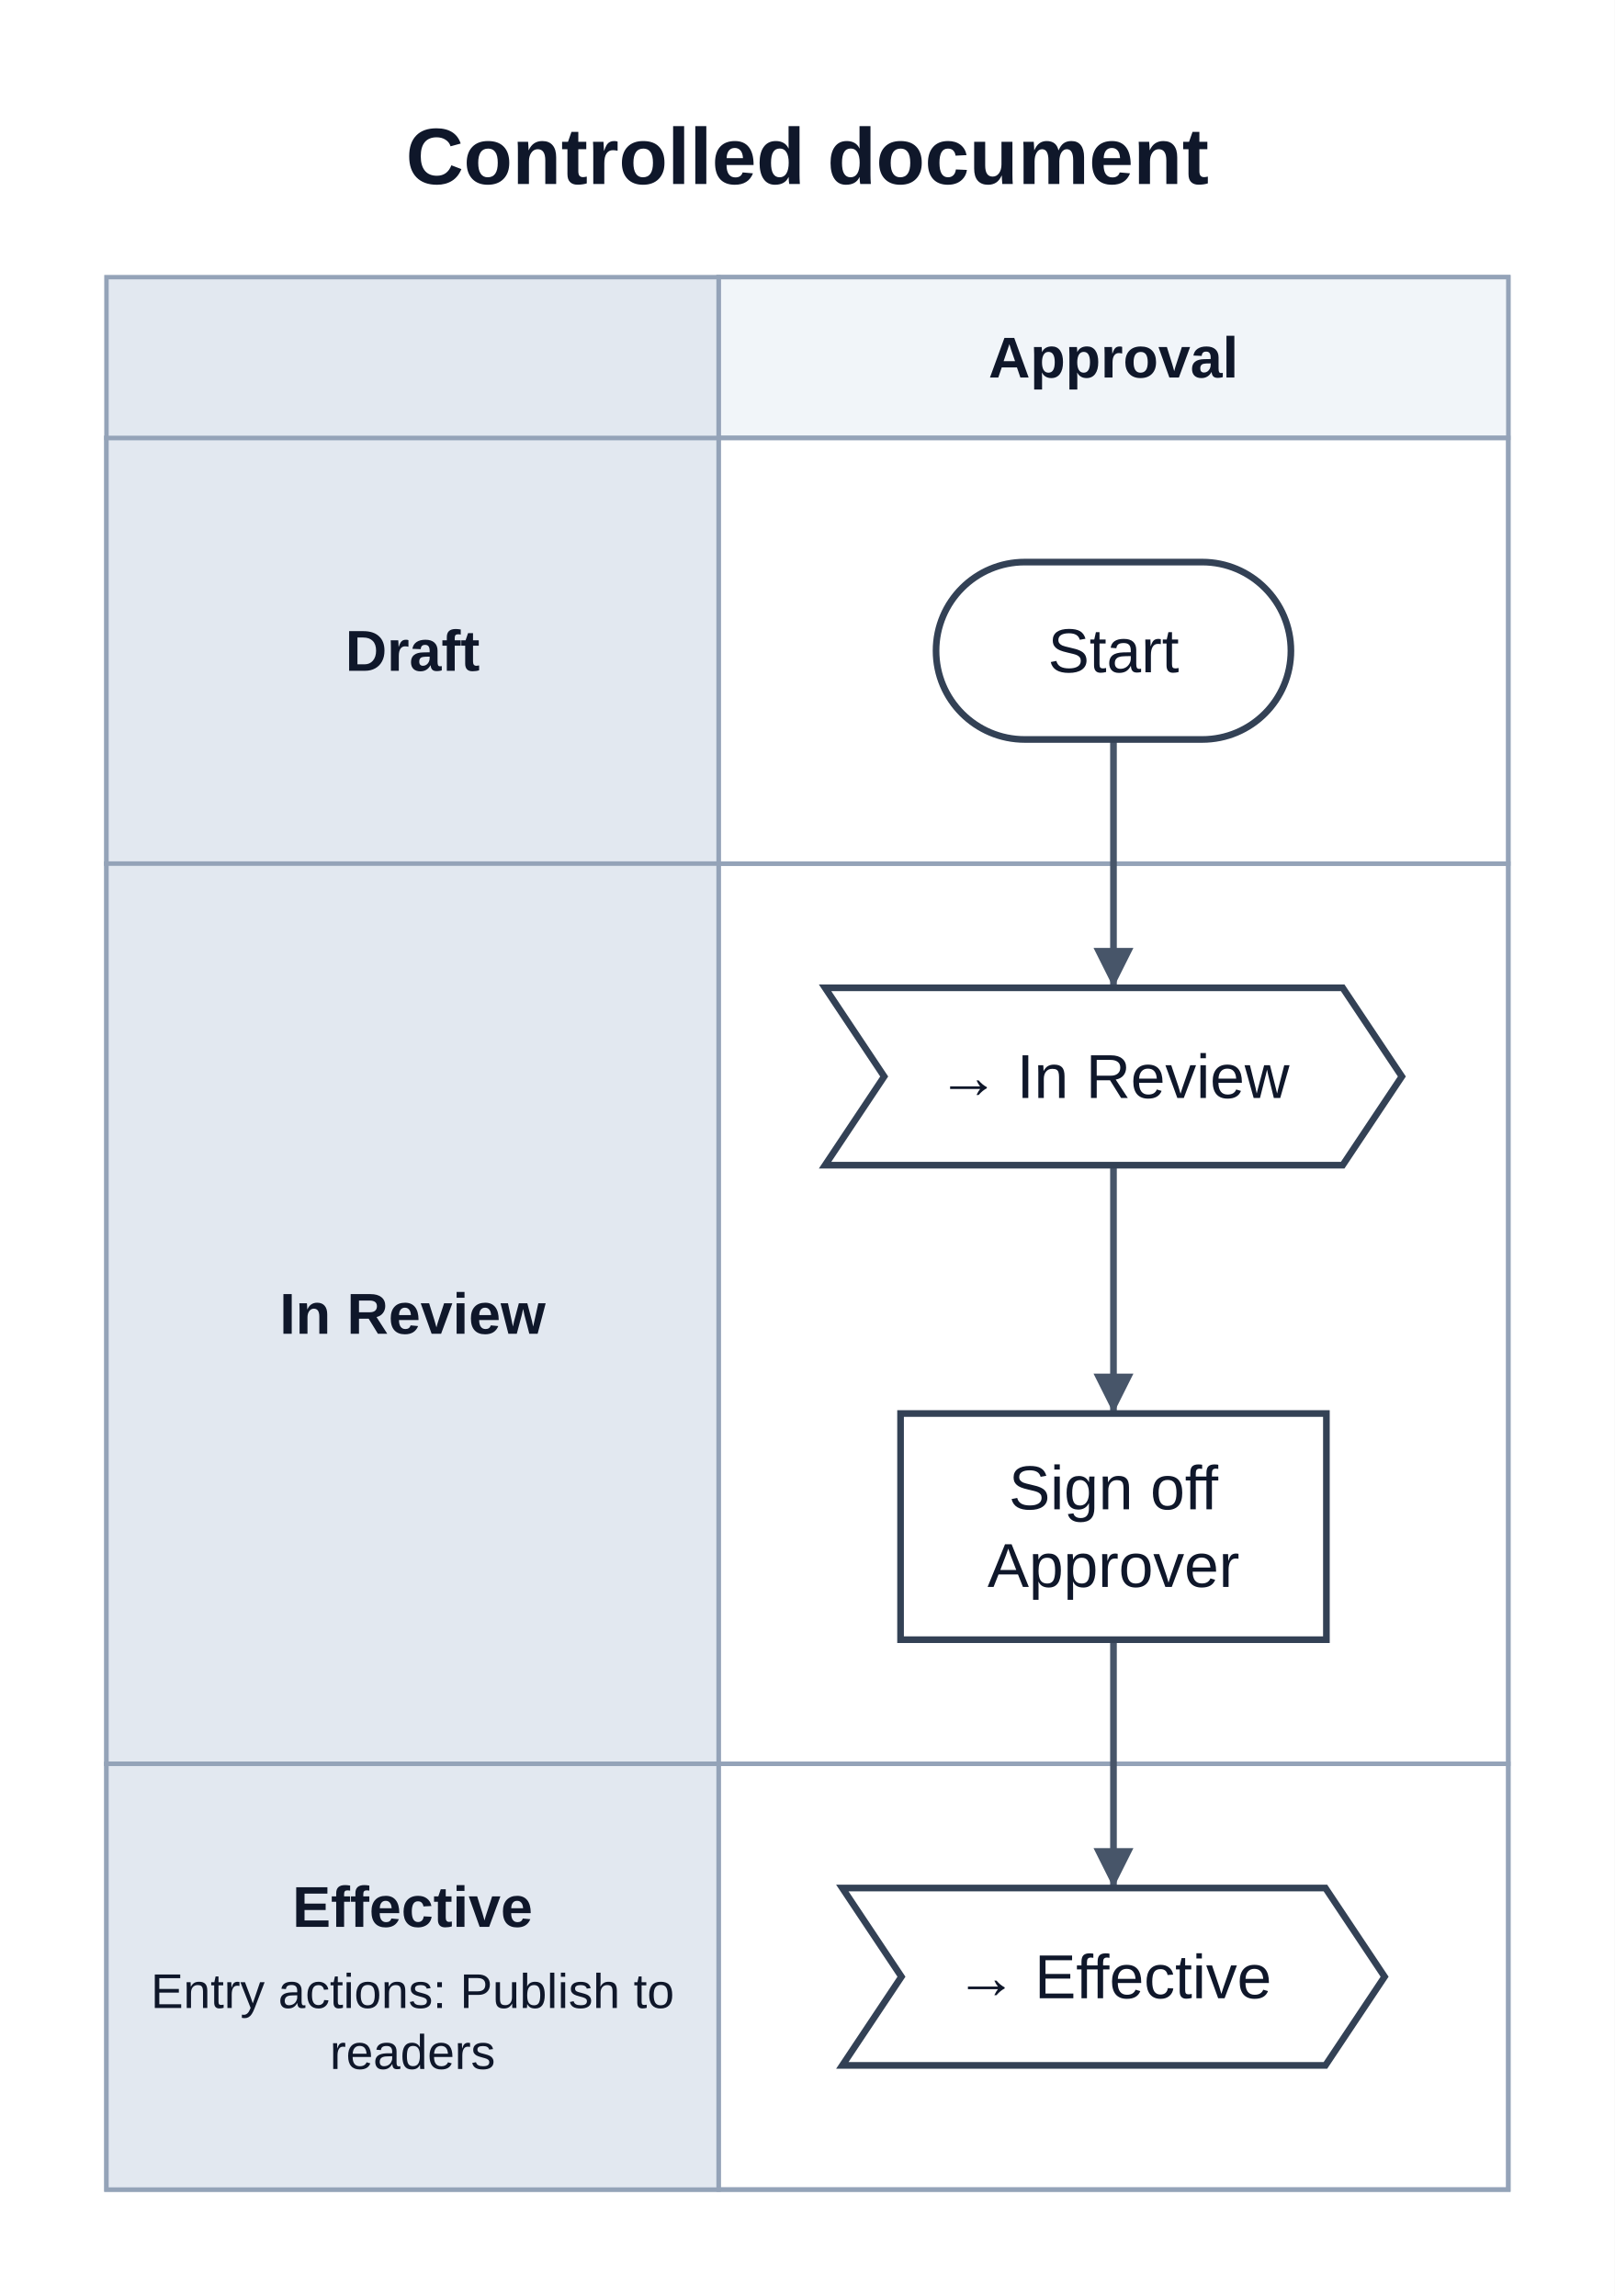
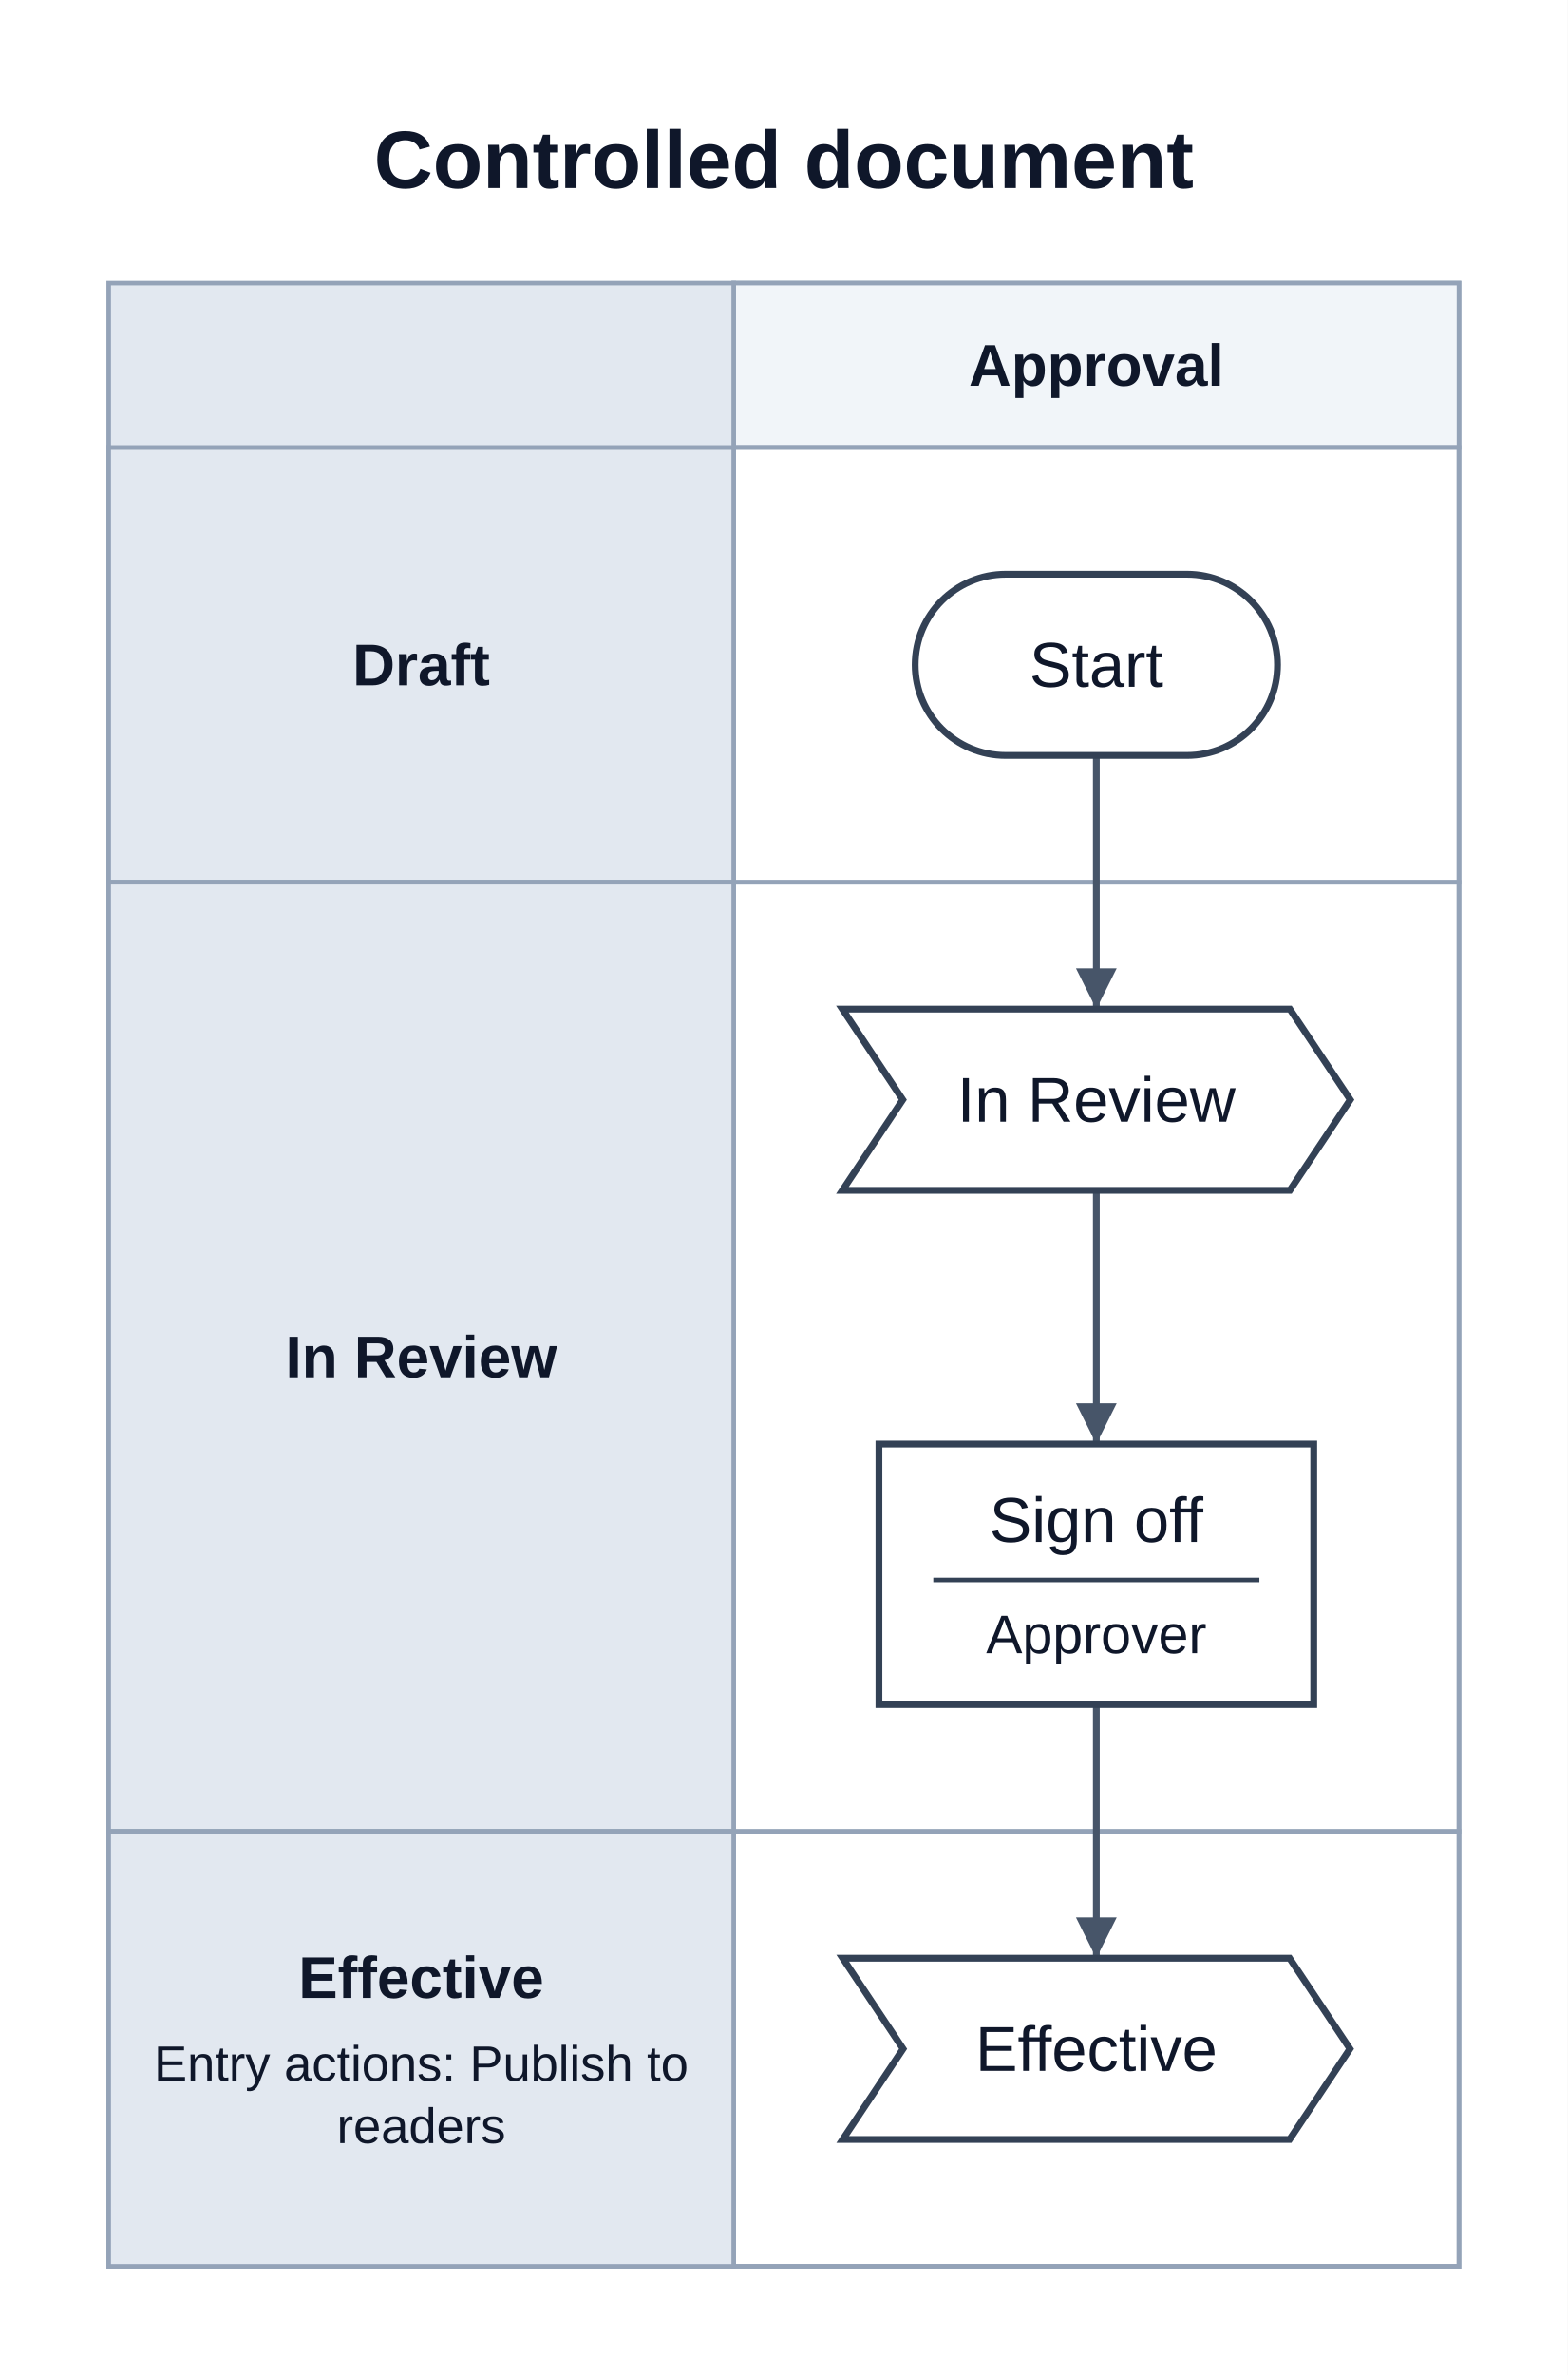
- <svg xmlns="http://www.w3.org/2000/svg" version="1.1" width="364.03" height="517.75" viewBox="0 0 364.03 517.75" class="jtd jtd-lifecycle">
+ <svg xmlns="http://www.w3.org/2000/svg" version="1.1" width="346.14" height="524.25" viewBox="0 0 346.14 524.25" class="jtd jtd-lifecycle">
  <defs>
    <marker id="jtd-arrow" viewBox="0 0 10 10" refX="10" refY="5" markerWidth="9" markerHeight="9" markerUnits="userSpaceOnUse" orient="auto">
      <path d="M0 0L10 5L0 10Z" fill="#475569" />
    </marker>
  </defs>
-   <rect width="364.03" height="517.75" fill="#ffffff" />
+   <rect width="346.14" height="524.25" fill="#ffffff" />
  <g font-family="Arial, 'Liberation Sans', Helvetica, sans-serif" font-size="14" fill="#0f172a" style="font-kerning:none;font-variant-ligatures:none">
-     <text x="182.01" y="41.49" text-anchor="middle" font-size="18" font-weight="bold" class="jtd-title">Controlled document</text>
+     <text x="173.07" y="41.49" text-anchor="middle" font-size="18" font-weight="bold" class="jtd-title">Controlled document</text>
    <g transform="translate(24 62.5)">
      <g id="l-approval" class="jtd-lane">
-         <rect x="138" y="0" width="178.03" height="431.25" fill="#ffffff" stroke="#94a3b8" stroke-width="1" />
-         <rect x="138" y="0" width="178.03" height="36.25" fill="#f1f5f9" stroke="#94a3b8" stroke-width="1" />
-         <text x="227.02" y="22.63" text-anchor="middle" font-size="13" font-weight="bold">Approval</text>
+         <rect x="138" y="0" width="160.14" height="437.75" fill="#ffffff" stroke="#94a3b8" stroke-width="1" />
+         <rect x="138" y="0" width="160.14" height="36.25" fill="#f1f5f9" stroke="#94a3b8" stroke-width="1" />
+         <text x="218.07" y="22.63" text-anchor="middle" font-size="13" font-weight="bold">Approval</text>
      </g>
      <g id="p-draft" class="jtd-phase">
-         <rect x="0" y="36.25" width="316.03" height="96" fill="none" stroke="#94a3b8" stroke-width="1" />
+         <rect x="0" y="36.25" width="298.14" height="96" fill="none" stroke="#94a3b8" stroke-width="1" />
        <rect x="0" y="36.25" width="138" height="96" fill="#e2e8f0" stroke="#94a3b8" stroke-width="1" />
        <text x="69" y="88.76" text-anchor="middle" font-size="13" font-weight="bold">Draft</text>
      </g>
      <g id="p-review" class="jtd-phase">
-         <rect x="0" y="132.25" width="316.03" height="203" fill="none" stroke="#94a3b8" stroke-width="1" />
-         <rect x="0" y="132.25" width="138" height="203" fill="#e2e8f0" stroke="#94a3b8" stroke-width="1" />
-         <text x="69" y="238.26" text-anchor="middle" font-size="13" font-weight="bold">In Review</text>
+         <rect x="0" y="132.25" width="298.14" height="209.5" fill="none" stroke="#94a3b8" stroke-width="1" />
+         <rect x="0" y="132.25" width="138" height="209.5" fill="#e2e8f0" stroke="#94a3b8" stroke-width="1" />
+         <text x="69" y="241.51" text-anchor="middle" font-size="13" font-weight="bold">In Review</text>
      </g>
      <g id="p-effective" class="jtd-phase">
-         <rect x="0" y="335.25" width="316.03" height="96" fill="none" stroke="#94a3b8" stroke-width="1" />
-         <rect x="0" y="335.25" width="138" height="96" fill="#e2e8f0" stroke="#94a3b8" stroke-width="1" />
-         <text x="69" y="372.01" text-anchor="middle" font-size="13" font-weight="bold">Effective</text>
-         <text x="69" y="390.31" text-anchor="middle" font-size="11" class="jtd-detail">Entry actions: Publish to</text>
-         <text x="69" y="404.06" text-anchor="middle" font-size="11" class="jtd-detail">readers</text>
+         <rect x="0" y="341.75" width="298.14" height="96" fill="none" stroke="#94a3b8" stroke-width="1" />
+         <rect x="0" y="341.75" width="138" height="96" fill="#e2e8f0" stroke="#94a3b8" stroke-width="1" />
+         <text x="69" y="378.51" text-anchor="middle" font-size="13" font-weight="bold">Effective</text>
+         <text x="69" y="396.81" text-anchor="middle" font-size="11" class="jtd-detail">Entry actions: Publish to</text>
+         <text x="69" y="410.56" text-anchor="middle" font-size="11" class="jtd-detail">readers</text>
      </g>
      <rect x="0" y="0" width="138" height="36.25" fill="#e2e8f0" stroke="#94a3b8" stroke-width="1" />
      <g id="e-edge:a_start:0" class="jtd-edge">
-         <path d="M227.02 104.25L227.02 160.25" fill="none" stroke="#475569" stroke-width="1.5" marker-end="url(#jtd-arrow)" />
+         <path d="M218.07 104.25L218.07 160.25" fill="none" stroke="#475569" stroke-width="1.5" marker-end="url(#jtd-arrow)" />
      </g>
      <g id="e-edge:a_send:0" class="jtd-edge">
-         <path d="M227.02 200.25L227.02 256.25" fill="none" stroke="#475569" stroke-width="1.5" marker-end="url(#jtd-arrow)" />
+         <path d="M218.07 200.25L218.07 256.25" fill="none" stroke="#475569" stroke-width="1.5" marker-end="url(#jtd-arrow)" />
      </g>
      <g id="e-edge:a_sign:0" class="jtd-edge">
-         <path d="M227.02 307.25L227.02 363.25" fill="none" stroke="#475569" stroke-width="1.5" marker-end="url(#jtd-arrow)" />
+         <path d="M218.07 313.75L218.07 369.75" fill="none" stroke="#475569" stroke-width="1.5" marker-end="url(#jtd-arrow)" />
      </g>
-       <g id="n-a_start" class="jtd-node jtd-shape-terminator" transform="translate(187.02 64.25)">
+       <g id="n-a_start" class="jtd-node jtd-shape-terminator" transform="translate(178.07 64.25)">
        <path d="M20 0H60A20 20 0 0 1 60 40H20A20 20 0 0 1 20 0Z" fill="#ffffff" stroke="#334155" stroke-width="1.5" />
        <text x="40" y="24.85" text-anchor="middle">Start</text>
      </g>
      <g id="n-a_send" class="jtd-node jtd-shape-chevron" transform="translate(162 160.25)">
-         <path d="M0 0H116.69L130.03 20L116.69 40H0L13.33 20Z" fill="#ffffff" stroke="#334155" stroke-width="1.5" />
-         <text x="65.01" y="24.85" text-anchor="middle">→ In Review</text>
+         <path d="M0 0H98.8L112.14 20L98.8 40H0L13.33 20Z" fill="#ffffff" stroke="#334155" stroke-width="1.5" />
+         <text x="56.07" y="24.85" text-anchor="middle">In Review</text>
      </g>
-       <g id="n-a_sign" class="jtd-node jtd-shape-process" transform="translate(179.02 256.25)">
-         <path d="M0 0H96V51H0Z" fill="#ffffff" stroke="#334155" stroke-width="1.5" />
+       <g id="n-a_sign" class="jtd-node jtd-shape-process" transform="translate(170.07 256.25)">
+         <path d="M0 0H96V57.5H0Z" fill="#ffffff" stroke="#334155" stroke-width="1.5" />
        <text x="48" y="21.6" text-anchor="middle">Sign off</text>
-         <text x="48" y="39.1" text-anchor="middle">Approver</text>
+         <path d="M12 30H84" fill="none" stroke="#334155" stroke-width="1" />
+         <text x="48" y="46.16" text-anchor="middle" font-size="12">Approver</text>
      </g>
-       <g id="n-a_go" class="jtd-node jtd-shape-chevron" transform="translate(165.89 363.25)">
-         <path d="M0 0H108.91L122.25 20L108.91 40H0L13.33 20Z" fill="#ffffff" stroke="#334155" stroke-width="1.5" />
-         <text x="61.12" y="24.85" text-anchor="middle">→ Effective</text>
+       <g id="n-a_go" class="jtd-node jtd-shape-chevron" transform="translate(162.07 369.75)">
+         <path d="M0 0H98.67L112 20L98.67 40H0L13.33 20Z" fill="#ffffff" stroke="#334155" stroke-width="1.5" />
+         <text x="56" y="24.85" text-anchor="middle">Effective</text>
      </g>
    </g>
  </g>
</svg>
